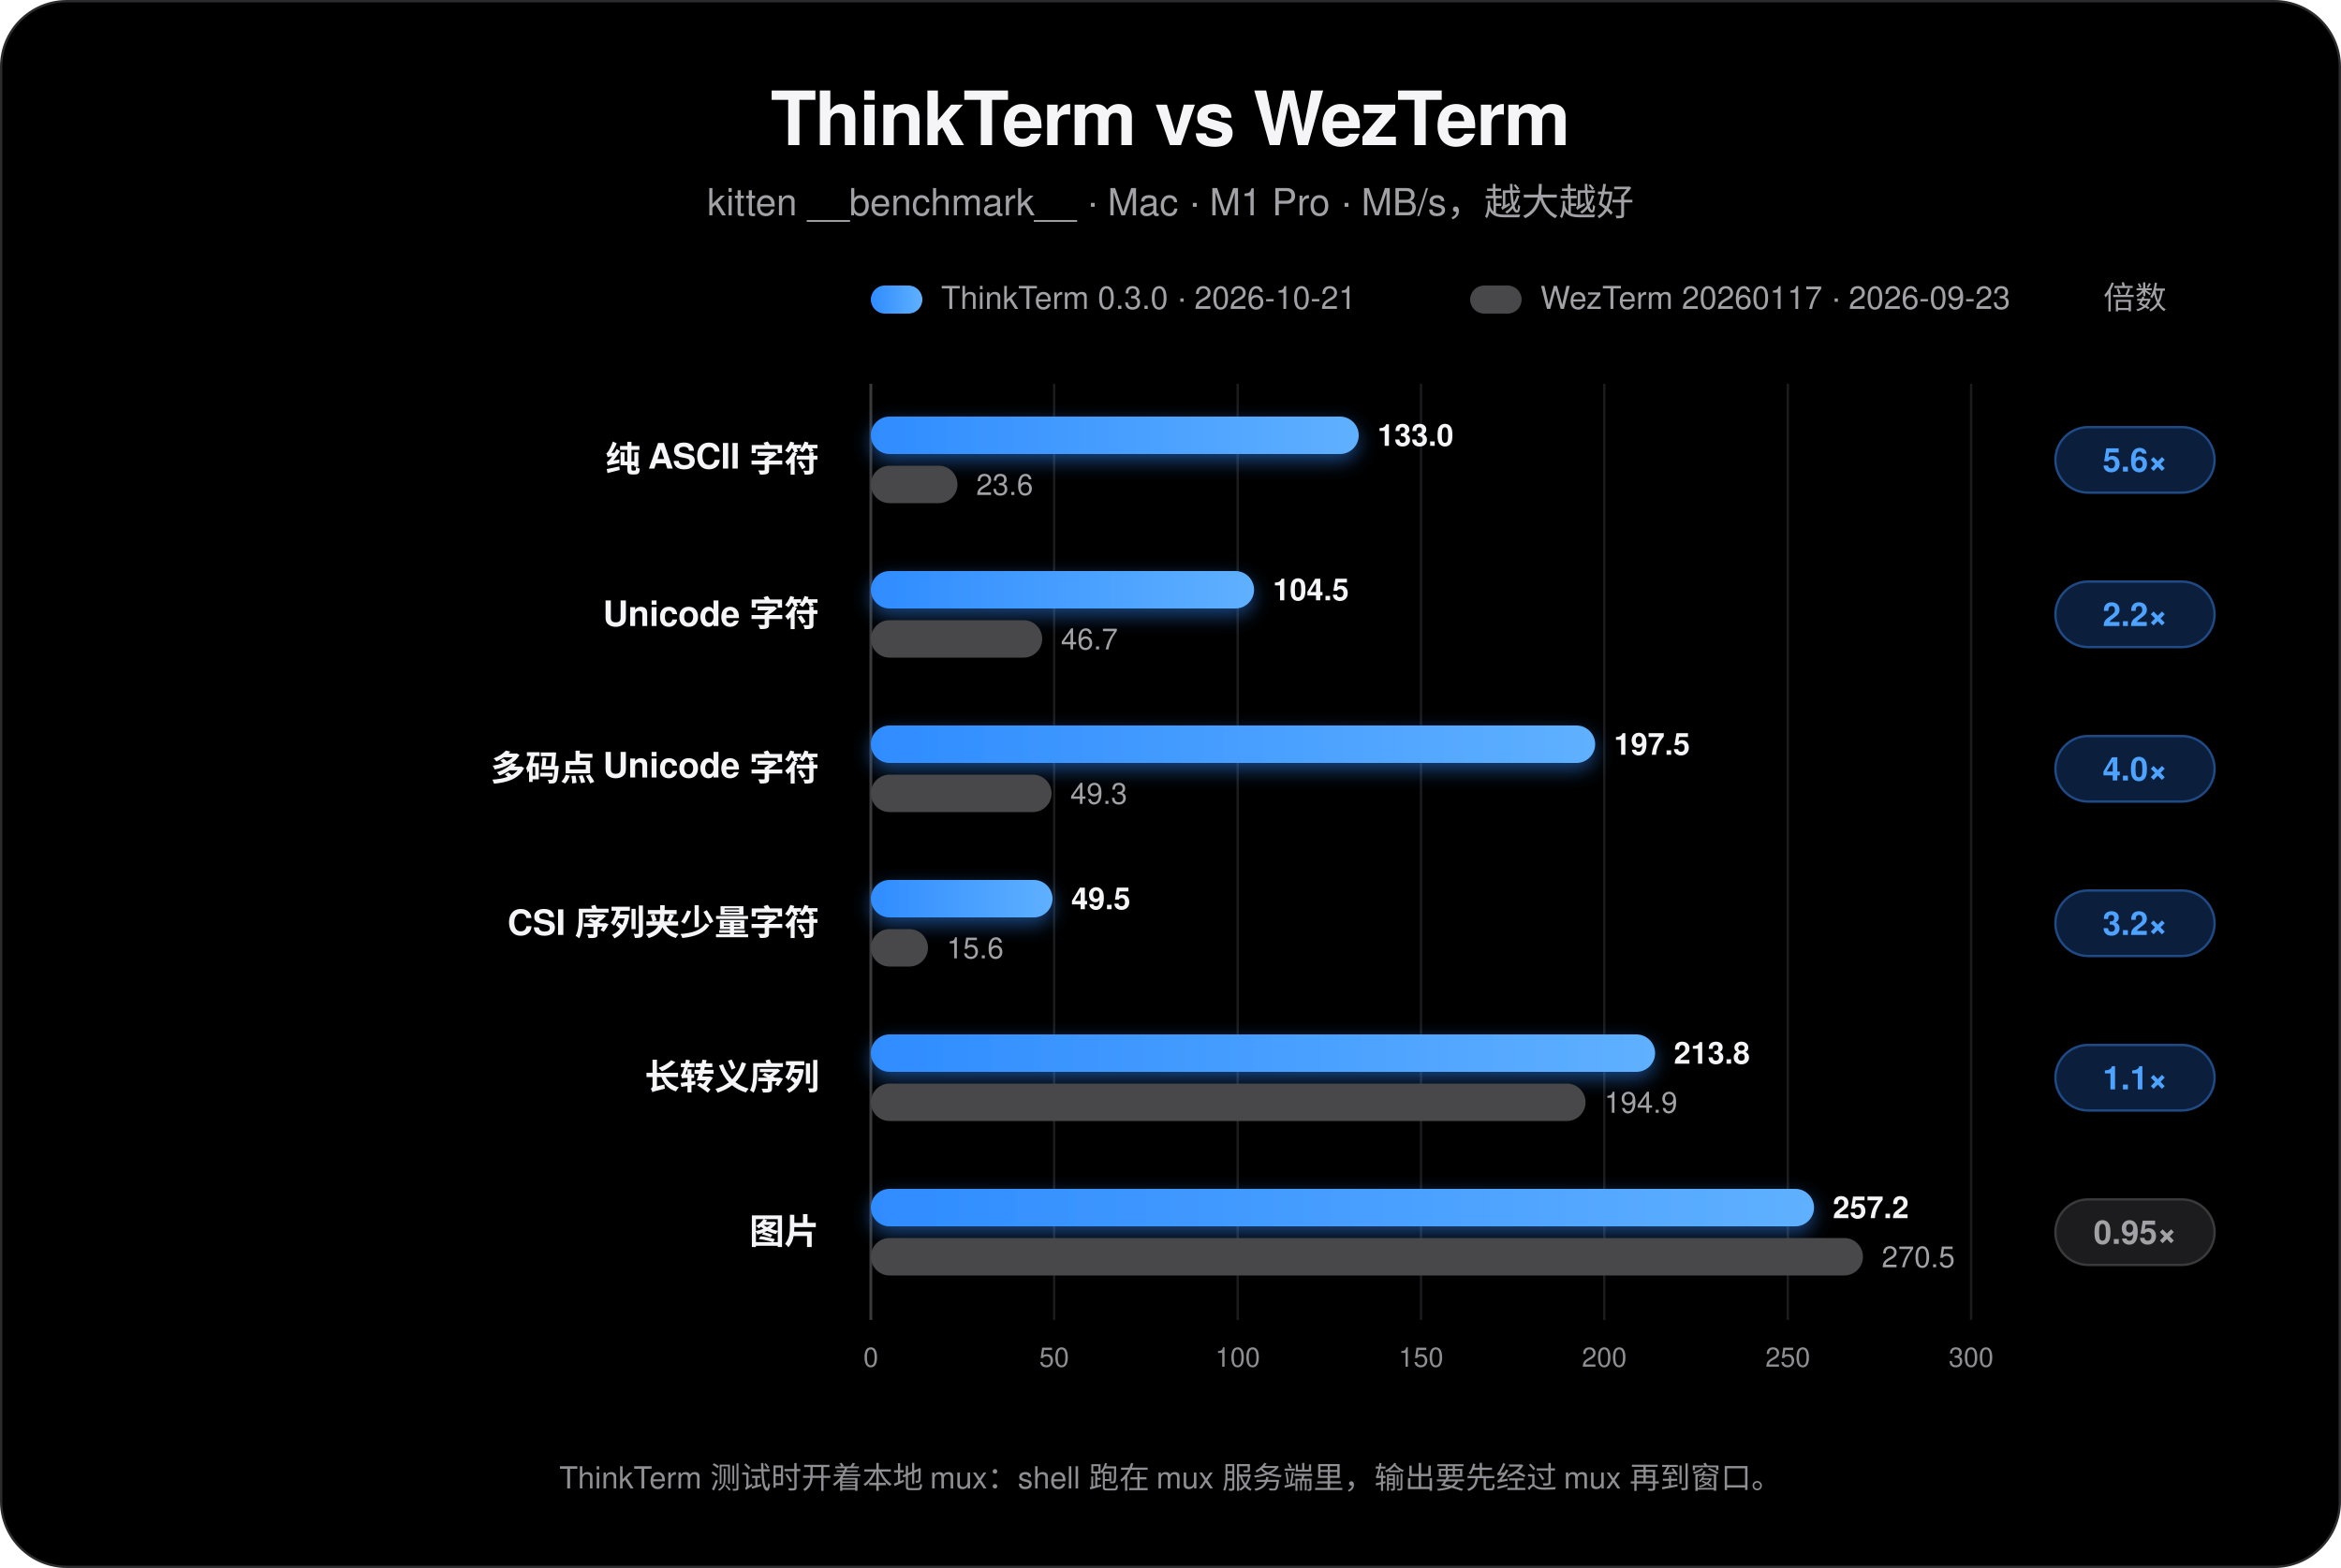
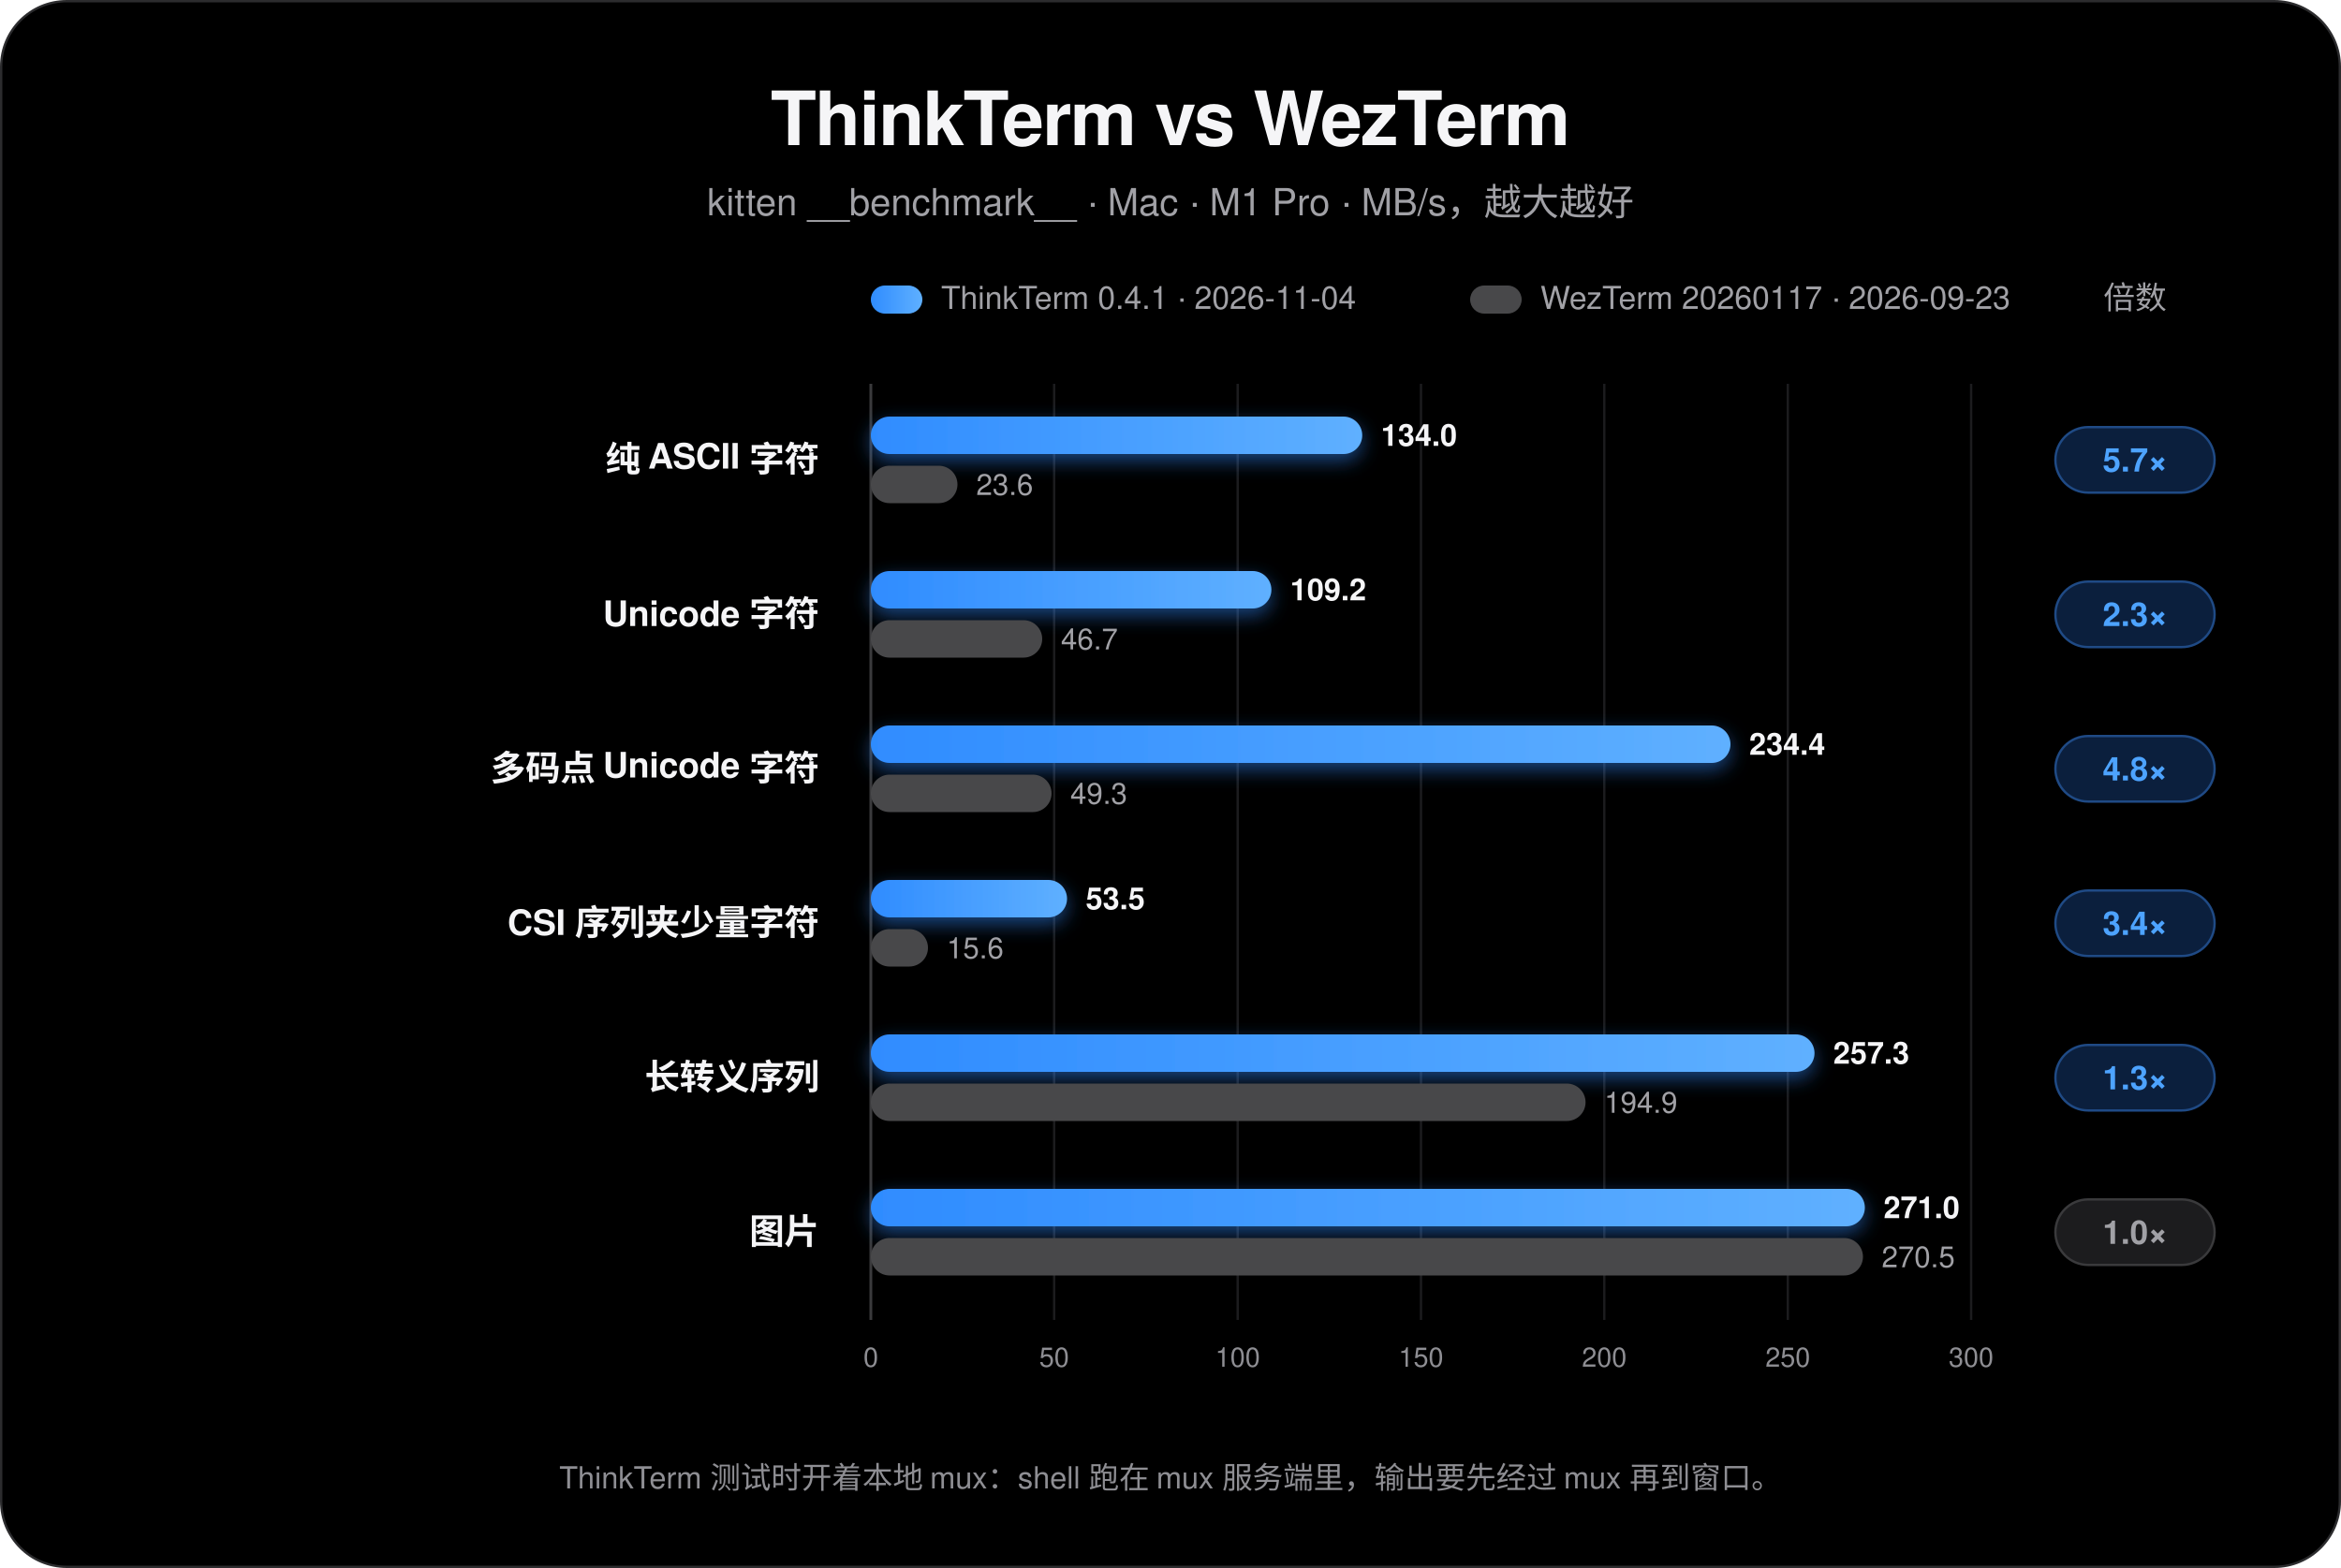
<svg xmlns="http://www.w3.org/2000/svg" viewBox="0 0 1000 670" width="1000" height="670" role="img" aria-labelledby="t d">
  <defs>
    <linearGradient id="ours" x1="0" y1="0" x2="1" y2="0">
      <stop offset="0" stop-color="#2f8cff" />
      <stop offset="1" stop-color="#5fb0ff" />
    </linearGradient>
    <filter id="glow" x="-10%" y="-80%" width="120%" height="300%">
      <feDropShadow dx="0" dy="3" stdDeviation="4" flood-color="#2f8cff" flood-opacity="0.5" />
    </filter>
  </defs>
  <style>
text { font-family: -apple-system, BlinkMacSystemFont, 'SF Pro Display', 'SF Pro Text', 'Segoe UI', 'Helvetica Neue', Helvetica, Arial, 'PingFang SC', 'Hiragino Sans GB', 'Microsoft YaHei', 'Noto Sans CJK SC', sans-serif; fill: #f5f5f7; }
.headline { font-size: 32px; font-weight: 700; letter-spacing: -0.6px; }
.subhead { font-size: 16px; fill: #a1a1a6; }
.label { font-size: 15px; font-weight: 600; letter-spacing: -0.1px; }
.legend { font-size: 13.5px; font-weight: 500; fill: #a1a1a6; }
.val-ours { font-size: 13px; font-weight: 700; }
.val-theirs { font-size: 12.5px; font-weight: 500; fill: #a1a1a6; }
.tick { font-size: 11.5px; fill: #8e8e93; }
.caption { font-size: 13px; font-weight: 500; fill: #8e8e93; }
.grid { stroke: #1c1c1e; stroke-width: 1; }
.axis { stroke: #3a3a3c; stroke-width: 1.2; }
.ours { fill: url(#ours); }
.ours-bar { fill: url(#ours); filter: url(#glow); }
.theirs { fill: #48484a; }
.win { fill: #0b1f3d; stroke: #1f4a85; }
.win-t { font-size: 14px; font-weight: 700; fill: #4da3ff; }
.even { fill: #1c1c1e; stroke: #3a3a3c; }
.even-t { font-size: 14px; font-weight: 700; fill: #a1a1a6; }
</style>
  <rect x="0.5" y="0.5" width="999" height="669" rx="28" fill="#000000" stroke="#2c2c2e" />
  <text x="500" y="62" class="headline" text-anchor="middle">ThinkTerm vs WezTerm</text>
  <text x="500" y="92" class="subhead" text-anchor="middle">kitten __benchmark__ · Mac · M1 Pro · MB/s，越大越好</text>
  <rect x="372" y="122" width="22" height="12" rx="6" class="ours" />
-   <text x="402" y="132" class="legend">ThinkTerm 0.3.0 · 2026-10-21</text>
+   <text x="402" y="132" class="legend">ThinkTerm 0.4.1 · 2026-11-04</text>
  <rect x="628" y="122" width="22" height="12" rx="6" class="theirs" />
  <text x="658" y="132" class="legend">WezTerm 20260117 · 2026-09-23</text>
  <text x="912" y="132" class="legend" text-anchor="middle">倍数</text>
  <line x1="450.3" y1="164" x2="450.3" y2="564" class="grid" />
  <text x="450.3" y="584" class="tick" text-anchor="middle">50</text>
  <line x1="528.7" y1="164" x2="528.7" y2="564" class="grid" />
  <text x="528.7" y="584" class="tick" text-anchor="middle">100</text>
  <line x1="607.0" y1="164" x2="607.0" y2="564" class="grid" />
  <text x="607.0" y="584" class="tick" text-anchor="middle">150</text>
  <line x1="685.3" y1="164" x2="685.3" y2="564" class="grid" />
  <text x="685.3" y="584" class="tick" text-anchor="middle">200</text>
  <line x1="763.7" y1="164" x2="763.7" y2="564" class="grid" />
  <text x="763.7" y="584" class="tick" text-anchor="middle">250</text>
  <line x1="842.0" y1="164" x2="842.0" y2="564" class="grid" />
  <text x="842.0" y="584" class="tick" text-anchor="middle">300</text>
  <line x1="372" y1="164" x2="372" y2="564" class="axis" />
  <text x="372" y="584" class="tick" text-anchor="middle">0</text>
  <text x="350" y="201.5" class="label" text-anchor="end">纯 ASCII 字符</text>
-   <rect x="372" y="178" width="208.4" height="16" rx="8.0" class="ours-bar" />
-   <text x="588.4" y="190.5" class="val-ours">133.0</text>
+   <rect x="372" y="178" width="209.9" height="16" rx="8.0" class="ours-bar" />
+   <text x="589.9" y="190.5" class="val-ours">134.0</text>
  <rect x="372" y="199" width="37.0" height="16" rx="8.0" class="theirs" />
  <text x="417.0" y="211.5" class="val-theirs">23.6</text>
  <rect x="878" y="182.5" width="68" height="28" rx="14" class="win" />
-   <text x="912" y="201.5" class="win-t" text-anchor="middle">5.6×</text>
+   <text x="912" y="201.5" class="win-t" text-anchor="middle">5.7×</text>
  <text x="350" y="267.5" class="label" text-anchor="end">Unicode 字符</text>
-   <rect x="372" y="244" width="163.7" height="16" rx="8.0" class="ours-bar" />
-   <text x="543.7" y="256.5" class="val-ours">104.5</text>
+   <rect x="372" y="244" width="171.1" height="16" rx="8.0" class="ours-bar" />
+   <text x="551.1" y="256.5" class="val-ours">109.2</text>
  <rect x="372" y="265" width="73.2" height="16" rx="8.0" class="theirs" />
  <text x="453.2" y="277.5" class="val-theirs">46.7</text>
  <rect x="878" y="248.5" width="68" height="28" rx="14" class="win" />
-   <text x="912" y="267.5" class="win-t" text-anchor="middle">2.2×</text>
+   <text x="912" y="267.5" class="win-t" text-anchor="middle">2.3×</text>
  <text x="350" y="333.5" class="label" text-anchor="end">多码点 Unicode 字符</text>
-   <rect x="372" y="310" width="309.4" height="16" rx="8.0" class="ours-bar" />
-   <text x="689.4" y="322.5" class="val-ours">197.5</text>
+   <rect x="372" y="310" width="367.2" height="16" rx="8.0" class="ours-bar" />
+   <text x="747.2" y="322.5" class="val-ours">234.4</text>
  <rect x="372" y="331" width="77.2" height="16" rx="8.0" class="theirs" />
  <text x="457.2" y="343.5" class="val-theirs">49.3</text>
  <rect x="878" y="314.5" width="68" height="28" rx="14" class="win" />
-   <text x="912" y="333.5" class="win-t" text-anchor="middle">4.0×</text>
+   <text x="912" y="333.5" class="win-t" text-anchor="middle">4.8×</text>
  <text x="350" y="399.5" class="label" text-anchor="end">CSI 序列夹少量字符</text>
-   <rect x="372" y="376" width="77.6" height="16" rx="8.0" class="ours-bar" />
-   <text x="457.6" y="388.5" class="val-ours">49.5</text>
+   <rect x="372" y="376" width="83.8" height="16" rx="8.0" class="ours-bar" />
+   <text x="463.8" y="388.5" class="val-ours">53.5</text>
  <rect x="372" y="397" width="24.4" height="16" rx="8.0" class="theirs" />
  <text x="404.4" y="409.5" class="val-theirs">15.6</text>
  <rect x="878" y="380.5" width="68" height="28" rx="14" class="win" />
-   <text x="912" y="399.5" class="win-t" text-anchor="middle">3.2×</text>
+   <text x="912" y="399.5" class="win-t" text-anchor="middle">3.4×</text>
  <text x="350" y="465.5" class="label" text-anchor="end">长转义序列</text>
-   <rect x="372" y="442" width="335.0" height="16" rx="8.0" class="ours-bar" />
-   <text x="715.0" y="454.5" class="val-ours">213.8</text>
+   <rect x="372" y="442" width="403.1" height="16" rx="8.0" class="ours-bar" />
+   <text x="783.1" y="454.5" class="val-ours">257.3</text>
  <rect x="372" y="463" width="305.3" height="16" rx="8.0" class="theirs" />
  <text x="685.3" y="475.5" class="val-theirs">194.9</text>
  <rect x="878" y="446.5" width="68" height="28" rx="14" class="win" />
-   <text x="912" y="465.5" class="win-t" text-anchor="middle">1.1×</text>
+   <text x="912" y="465.5" class="win-t" text-anchor="middle">1.3×</text>
  <text x="350" y="531.5" class="label" text-anchor="end">图片</text>
-   <rect x="372" y="508" width="402.9" height="16" rx="8.0" class="ours-bar" />
-   <text x="782.9" y="520.5" class="val-ours">257.2</text>
+   <rect x="372" y="508" width="424.6" height="16" rx="8.0" class="ours-bar" />
+   <text x="804.6" y="520.5" class="val-ours">271.0</text>
  <rect x="372" y="529" width="423.8" height="16" rx="8.0" class="theirs" />
  <text x="803.8" y="541.5" class="val-theirs">270.5</text>
  <rect x="878" y="512.5" width="68" height="28" rx="14" class="even" />
-   <text x="912" y="531.5" class="even-t" text-anchor="middle">0.95×</text>
+   <text x="912" y="531.5" class="even-t" text-anchor="middle">1.0×</text>
  <text x="500" y="636" class="caption" text-anchor="middle">ThinkTerm 测试时开着本地 mux：shell 跑在 mux 服务端里，输出要先经过 mux 再到窗口。</text>
</svg>
